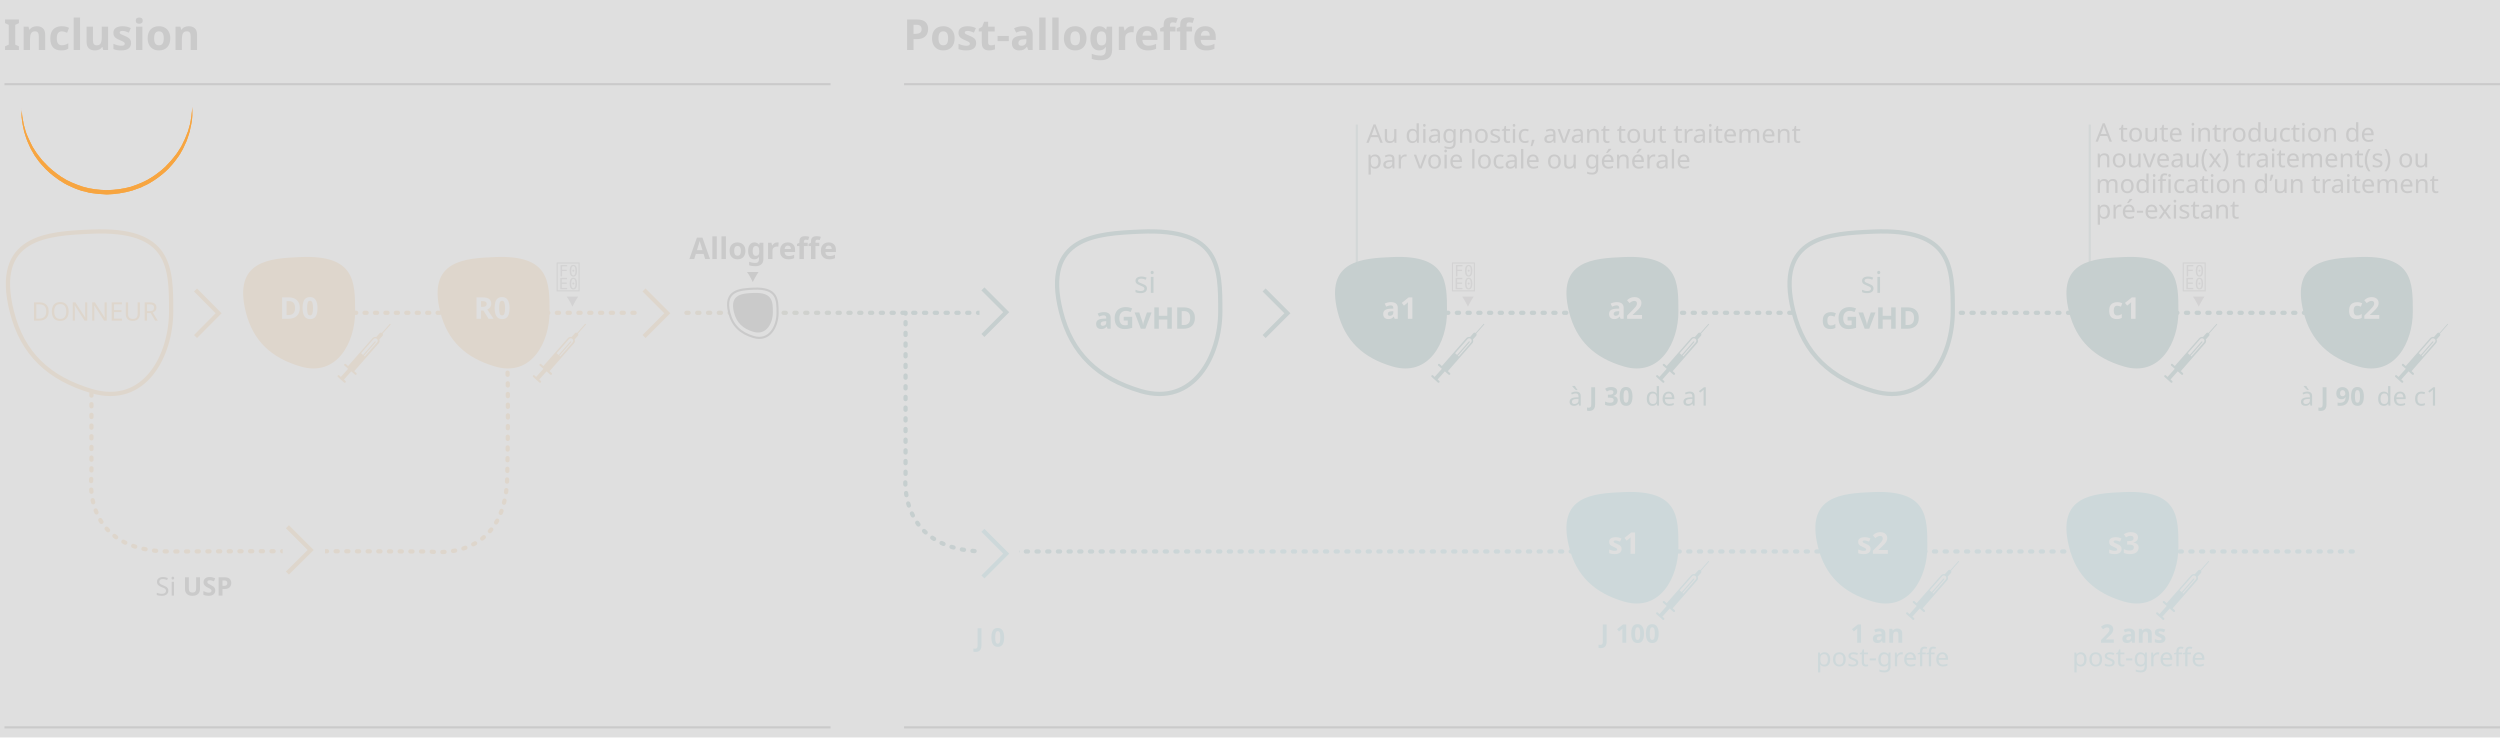
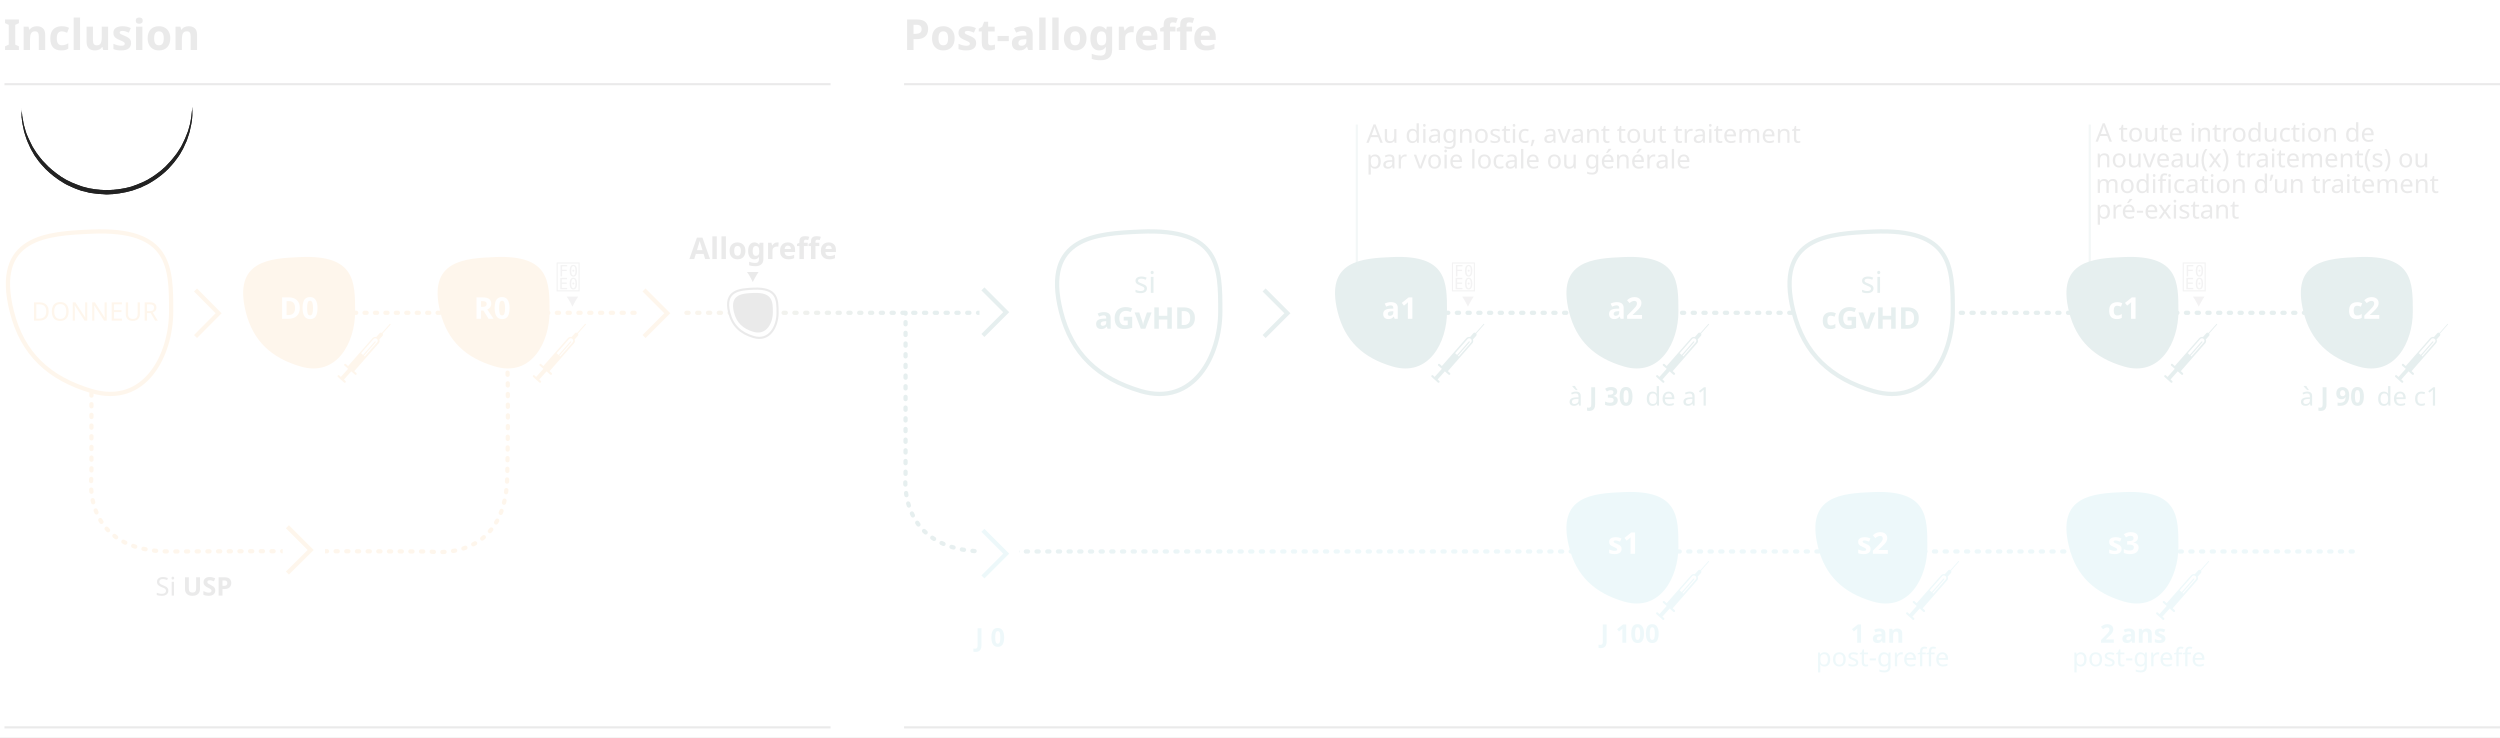
<svg xmlns="http://www.w3.org/2000/svg" version="1.1" x="0px" y="0px" width="1170px" height="345px" viewBox="0 0 1170 345" enable-background="new 0 0 1170 345" xml:space="preserve">
  <rect id="calqueBack" fill="#FFFFFF" width="1170" height="345" />
  <line fill="#FFFFFF" x1="256.1" y1="146.4" x2="463.3" y2="146.4" />
  <linearGradient id="SVGID_1_" gradientUnits="userSpaceOnUse" x1="255.052" y1="146.364" x2="464.272" y2="146.364">
    <stop offset="0.225" style="stop-color:#F7A541" />
    <stop offset="0.804" style="stop-color:#055759" />
  </linearGradient>
  <line fill="none" stroke="url(#SVGID_1_)" stroke-width="2" stroke-linecap="round" stroke-miterlimit="10" x1="256.1" y1="146.4" x2="256.6" y2="146.4" />
  <linearGradient id="SVGID_2_" gradientUnits="userSpaceOnUse" x1="255.052" y1="146.364" x2="464.272" y2="146.364">
    <stop offset="0.225" style="stop-color:#F7A541" />
    <stop offset="0.804" style="stop-color:#055759" />
  </linearGradient>
  <line fill="none" stroke="url(#SVGID_2_)" stroke-width="2" stroke-linecap="round" stroke-miterlimit="10" stroke-dasharray="1.011,4.043" x1="260.6" y1="146.4" x2="460.8" y2="146.4" />
  <linearGradient id="SVGID_3_" gradientUnits="userSpaceOnUse" x1="255.052" y1="146.364" x2="464.272" y2="146.364">
    <stop offset="0.225" style="stop-color:#F7A541" />
    <stop offset="0.804" style="stop-color:#055759" />
  </linearGradient>
  <line fill="none" stroke="url(#SVGID_3_)" stroke-width="2" stroke-linecap="round" stroke-miterlimit="10" x1="462.8" y1="146.4" x2="463.3" y2="146.4" />
  <line fill="#FFFFFF" x1="647.2" y1="146.4" x2="1088.7" y2="146.4" />
  <line fill="none" stroke="#055759" stroke-width="2" stroke-linecap="round" stroke-miterlimit="10" x1="647.2" y1="146.4" x2="647.7" y2="146.4" />
  <line fill="none" stroke="#055759" stroke-width="2" stroke-linecap="round" stroke-miterlimit="10" stroke-dasharray="1.004,4.014" x1="651.7" y1="146.4" x2="1086.2" y2="146.4" />
  <line fill="none" stroke="#055759" stroke-width="2" stroke-linecap="round" stroke-miterlimit="10" x1="1088.2" y1="146.4" x2="1088.7" y2="146.4" />
  <linearGradient id="SVGID_4_" gradientUnits="userSpaceOnUse" x1="422.662" y1="202.214" x2="1102.055" y2="202.214">
    <stop offset="1.237624e-02" style="stop-color:#055759" />
    <stop offset="0.26" style="stop-color:#4DBCCF" />
  </linearGradient>
  <line fill="none" stroke="#2C292D" stroke-miterlimit="10" x1="2.1" y1="39.4" x2="388.7" y2="39.4" />
  <line fill="#FFFFFF" x1="166.2" y1="146.4" x2="210.2" y2="146.4" />
  <line fill="none" stroke="#F7A541" stroke-width="2" stroke-linecap="round" stroke-miterlimit="10" x1="166.2" y1="146.4" x2="166.7" y2="146.4" />
  <line fill="none" stroke="#F7A541" stroke-width="2" stroke-linecap="round" stroke-miterlimit="10" stroke-dasharray="0.977,3.909" x1="170.6" y1="146.4" x2="207.7" y2="146.4" />
  <line fill="none" stroke="#F7A541" stroke-width="2" stroke-linecap="round" stroke-miterlimit="10" x1="209.7" y1="146.4" x2="210.2" y2="146.4" />
  <path fill="none" stroke="url(#SVGID_4_)" stroke-width="2" stroke-linecap="round" stroke-miterlimit="10" stroke-dasharray="1,4" d="M1101.1,258.1c0,0-594,0-640,0c-41.5,0-37.3-35.1-37.3-35.1v-76.6" />
  <path fill="none" id="agvhd" stroke="#055759" stroke-width="2" stroke-miterlimit="10" d="M571.1,145.7c0-20.6-0.1-38.9-37.3-37.3c-20.6,0.9-46.1,2.2-37.3,37.3c5,20,17.5,31.4,37.3,37.3C558.8,190.4,571.1,166.3,571.1,145.7" />
  <path fill="none" stroke="#F7A541" stroke-width="2" stroke-linecap="round" stroke-miterlimit="10" stroke-dasharray="1,4" d="M237.4,169.4c0,0,0.7,12.7,0,53.6c-0.7,40.9-36.2,35.1-36.2,35.1s-75.1-0.3-121.1,0C37.6,258.4,42.8,223,42.8,223v-46.1" />
  <path fill="#FFFFFF" id="donneur" stroke="#F7A541" stroke-width="2" stroke-miterlimit="10" d="M80.1,145.7c0-20.6-0.1-38.9-37.3-37.3c-20.6,0.9-46.1,2.2-37.3,37.3c5,20,17.5,31.4,37.3,37.3C67.8,190.4,80.1,166.3,80.1,145.7" />
  <path fill="#F7A541" id="D0" d="M166.2,145.9c0-14.1,0-26.7-25.6-25.6c-14.1,0.6-31.6,1.5-25.6,25.6c3.4,13.7,12,21.6,25.6,25.6C157.8,176.6,166.2,160.1,166.2,145.9" />
  <path fill="#F7A541" id="R0" d="M257.2,145.9c0-14.1,0-26.7-25.6-25.6c-14.1,0.6-31.6,1.5-25.6,25.6c3.4,13.7,12,21.6,25.6,25.6C248.8,176.6,257.2,160.1,257.2,145.9" />
  <path fill="#FFFFFF" stroke="#2C292D" stroke-miterlimit="10" d="M363.9,146.4c0-6.2,0-11.8-11.3-11.3c-6.2,0.3-14,0.7-11.3,11.3c1.5,6,5.3,9.5,11.3,11.3C360.2,160,363.9,152.7,363.9,146.4" />
  <text transform="matrix(1 0 0 1 14.7481 150.0598)" fill="#F7A541" font-family="'Helvetica 55 Roman'" font-size="12px">DONNEUR</text>
  <text transform="matrix(1 0 0 1 72.7481 278.7265)" fill="#2C292D" font-family="'Helvetica 55 Roman'" font-size="12px">Si <tspan font-weight="bold">USP</tspan>
  </text>
  <text class="svgText" transform="matrix(1 0 0 1 130.7483 149.1893)" fill="#FFFFFF" font-family="'Helvetica 55 Roman'" font-size="14px" font-weight="bold">D0</text>
  <text class="svgText" transform="matrix(1 0 0 1 221.7483 149.1893)" fill="#FFFFFF" font-family="'Helvetica 55 Roman'" font-size="14px" font-weight="bold">R0</text>
  <text transform="matrix(1 0 0 1 1.7192 23.3976)" fill="#2C292D" font-family="'Helvetica 55 Roman'" font-size="20px" font-weight="bold">Inclusion</text>
  <polyline fill="none" stroke="#F7A541" stroke-width="2" stroke-miterlimit="10" points="91.5,135.7 102.3,146.6 91.5,157.5" />
  <rect x="132.3" y="243.4" fill="#FFFFFF" width="19.8" height="25.8" />
  <rect x="299.2" y="133.4" fill="#FFFFFF" width="19.8" height="25.8" />
  <polyline fill="none" stroke="#F7A541" stroke-width="2" stroke-miterlimit="10" points="134.5,246.5 145.4,257.4 134.5,268.2" />
  <path id="a1" fill="#055759" d="M677.2,145.9c0-14.1,0-26.7-25.6-25.6c-14.1,0.6-31.6,1.5-25.6,25.6c3.4,13.7,12,21.6,25.6,25.6C668.8,176.6,677.2,160.1,677.2,145.9" />
  <path id="a2" fill="#055759" d="M785.5,145.9c0-14.1,0-26.7-25.6-25.6c-14.1,0.6-31.6,1.5-25.6,25.6c3.4,13.7,12,21.6,25.6,25.6C777,176.6,785.5,160.1,785.5,145.9" />
  <path id="c1" fill="#055759" d="M1019.5,145.9c0-14.1,0-26.7-25.6-25.6c-14.1,0.6-31.6,1.5-25.6,25.6c3.4,13.7,12,21.6,25.6,25.6C1011,176.6,1019.5,160.1,1019.5,145.9" />
  <path id="c2" fill="#055759" d="M1129.2,145.9c0-14.1,0-26.7-25.6-25.6c-14.1,0.6-31.6,1.5-25.6,25.6c3.4,13.7,12,21.6,25.6,25.6C1120.8,176.6,1129.2,160.1,1129.2,145.9" />
  <text transform="matrix(1 0 0 1 530.6944 137.0598)">
    <tspan x="0" y="0" fill="#055759" font-family="'Helvetica 55 Roman'" font-size="14px">si</tspan>
    <tspan x="-18.3" y="16.8" fill="#055759" font-family="'Helvetica 55 Roman'" font-size="14px" font-weight="bold">aGvHD</tspan>
  </text>
  <text transform="matrix(1 0 0 1 322.6251 121.231)" fill="#2C292D" font-family="'Helvetica 55 Roman'" font-size="14px" font-weight="bold">Allogreffe</text>
  <text transform="matrix(1 0 0 1 639.4602 66.8286)">
    <tspan x="0" y="0" fill="#2C292D" font-family="'Helvetica 55 Roman'" font-size="12px">Au diagnostic, avant tout traitement</tspan>
    <tspan x="0" y="12" fill="#2C292D" font-family="'Helvetica 55 Roman'" font-size="12px">par voie locale ou générale</tspan>
  </text>
  <text class="svgText" transform="matrix(1 0 0 1 646.7484 149.1893)" fill="#FFFFFF" font-family="'Helvetica 55 Roman'" font-size="14px" font-weight="bold">a1</text>
  <text class="svgText" transform="matrix(1 0 0 1 752.4642 149.1893)" fill="#FFFFFF" font-family="'Helvetica 55 Roman'" font-size="14px" font-weight="bold">a2</text>
  <text class="svgText" transform="matrix(1 0 0 1 986.4641 149.1893)" fill="#FFFFFF" font-family="'Helvetica 55 Roman'" font-size="14px" font-weight="bold">c1</text>
  <text class="svgText" transform="matrix(1 0 0 1 1098.748 149.1893)" fill="#FFFFFF" font-family="'Helvetica 55 Roman'" font-size="14px" font-weight="bold">c2</text>
  <text transform="matrix(1 0 0 1 422.7192 23.3976)" fill="#2C292D" font-family="'Helvetica 55 Roman'" font-size="20px" font-weight="bold">Post-allogreffe</text>
  <line fill="none" stroke="#2C292D" stroke-miterlimit="10" x1="423.1" y1="39.4" x2="1170.3" y2="39.4" />
  <line fill="none" stroke="#2C292D" stroke-miterlimit="10" x1="2.1" y1="340.4" x2="388.7" y2="340.4" />
  <line fill="none" stroke="#2C292D" stroke-miterlimit="10" x1="423.1" y1="340.4" x2="1170.3" y2="340.4" />
  <polyline fill="none" stroke="#055759" stroke-width="2" stroke-miterlimit="10" points="591.6,135.7 602.5,146.6 591.6,157.5" />
  <rect x="458.4" y="245.2" fill="#FFFFFF" width="18.5" height="25.8" />
  <polyline fill="none" stroke="#45BCCC" stroke-width="2" stroke-miterlimit="10" points="460,248.2 470.9,259.1 460,270" />
  <rect x="458.4" y="132.2" fill="#FFFFFF" width="18.5" height="25.8" />
  <polyline fill="none" stroke="#055759" stroke-width="2" stroke-miterlimit="10" points="460,135.2 470.9,146.1 460,157  " />
  <text transform="matrix(1 0 0 1 734.0214 189.8119)">
    <tspan x="0" y="0" fill="#055759" font-family="'Helvetica 55 Roman'" font-size="12px">à </tspan>
    <tspan x="9.6" y="0" fill="#055759" font-family="'Helvetica 55 Roman'" font-size="12px" font-weight="bold">J 30</tspan>
    <tspan x="32.9" y="0" fill="#055759" font-family="'Helvetica 55 Roman'" font-size="12px"> de a1</tspan>
  </text>
  <text transform="matrix(1 0 0 1 1076.306 189.8119)">
    <tspan x="0" y="0" fill="#055759" font-family="'Helvetica 55 Roman'" font-size="12px">à </tspan>
    <tspan x="9.6" y="0" fill="#055759" font-family="'Helvetica 55 Roman'" font-size="12px" font-weight="bold">J 90</tspan>
    <tspan x="32.9" y="0" fill="#055759" font-family="'Helvetica 55 Roman'" font-size="12px"> de c1</tspan>
  </text>
  <path id="s1" fill="#45BCCC" d="M785.5,255.9c0-14.1,0-26.7-25.6-25.6c-14.1,0.6-31.6,1.5-25.6,25.6c3.4,13.7,12,21.6,25.6,25.6C777,286.6,785.5,270.1,785.5,255.9" />
  <path id="s2" fill="#45BCCC" d="M902,255.9c0-14.1,0-26.7-25.6-25.6c-14.1,0.6-31.6,1.5-25.6,25.6c3.4,13.7,12,21.6,25.6,25.6C893.6,286.6,902,270.1,902,255.9" />
  <path id="s3" fill="#45BCCC" d="M1019.5,255.9c0-14.1,0-26.7-25.6-25.6c-14.1,0.6-31.6,1.5-25.6,25.6c3.4,13.7,12,21.6,25.6,25.6C1011,286.6,1019.5,270.1,1019.5,255.9" />
  <text class="svgText" transform="matrix(1 0 0 1 752.4642 259.1893)" fill="#FFFFFF" font-family="'Helvetica 55 Roman'" font-size="14px" font-weight="bold">s1</text>
  <text class="svgText" transform="matrix(1 0 0 1 869.001 259.1893)" fill="#FFFFFF" font-family="'Helvetica 55 Roman'" font-size="14px" font-weight="bold">s2</text>
  <text class="svgText" transform="matrix(1 0 0 1 986.4641 259.1893)" fill="#FFFFFF" font-family="'Helvetica 55 Roman'" font-size="14px" font-weight="bold">s3</text>
  <path fill="#FFFFFF" stroke="#055759" stroke-width="2" stroke-miterlimit="10" d="M913.9,145.7c0-20.6-0.1-38.9-37.3-37.3c-20.6,0.9-46.1,2.2-37.3,37.3c5,20,17.5,31.4,37.3,37.3C901.7,190.4,913.9,166.3,913.9,145.7" />
  <text transform="matrix(1 0 0 1 870.7269 137.0598)">
    <tspan x="0" y="0" fill="#055759" font-family="'Helvetica 55 Roman'" font-size="14px">si</tspan>
    <tspan x="-18.3" y="16.8" fill="#055759" font-family="'Helvetica 55 Roman'" font-size="14px" font-weight="bold">cGvHD</tspan>
  </text>
  <text transform="matrix(1 0 0 1 749.0214 300.8119)" fill="#4DBCCF" font-family="'Helvetica 55 Roman'" font-size="12px" font-weight="bold">J 100</text>
  <text transform="matrix(1 0 0 1 456.4316 302.5934)" fill="#4DBCCF" font-family="'Helvetica 55 Roman'" font-size="12px" font-weight="bold">J 0</text>
  <text transform="matrix(1 0 0 1 866.0155 300.8119)">
    <tspan x="0" y="0" fill="#4DBCCF" font-family="'Helvetica 55 Roman'" font-size="12px" font-weight="bold">1 an</tspan>
    <tspan x="-16.2" y="11" fill="#4DBCCF" font-family="'Helvetica 55 Roman'" font-size="12px">post-greffe</tspan>
  </text>
  <text transform="matrix(1 0 0 1 982.7938 300.8119)">
    <tspan x="0" y="0" fill="#4DBCCF" font-family="'Helvetica 55 Roman'" font-size="12px" font-weight="bold">2 ans</tspan>
    <tspan x="-13" y="11" fill="#4DBCCF" font-family="'Helvetica 55 Roman'" font-size="12px">post-greffe</tspan>
  </text>
  <line opacity="0.5" fill="none" stroke="#055759" stroke-miterlimit="10" x1="635" y1="126.3" x2="635" y2="58.3" />
  <line opacity="0.5" fill="none" stroke="#055759" stroke-miterlimit="10" x1="978" y1="126.3" x2="978" y2="58.3" />
  <g opacity="0.6">
    <rect x="675.1" y="121.3" fill="none" width="23.9" height="22.9" />
    <text transform="matrix(1 0 0 1 679.0051 135.353)" fill="#2C292D" font-family="'FontAwesome'" font-size="16px"></text>
    <path fill="#2C292D" d="M687,143.5c0,0,1.6-3.2,2.7-4.7h-5.4C685.4,140.3,687,143.5,687,143.5z" />
  </g>
  <rect x="256.1" y="121.3" fill="none" width="23.9" height="22.9" />
  <text transform="matrix(1 0 0 1 259.9941 135.353)" opacity="0.6" fill="#2C292D" font-family="'FontAwesome'" font-size="16px"></text>
  <path opacity="0.6" fill="#2C292D" d="M267.9,143.5c0,0,1.6-3.2,2.7-4.7h-5.4C266.4,140.3,267.9,143.5,267.9,143.5z" />
  <path fill="#2C292D" d="M352.3,132c0,0,1.6-3.2,2.7-4.7h-5.4C350.8,128.8,352.3,132,352.3,132z" />
  <g opacity="0.6">
    <rect x="1017.1" y="121.3" fill="none" width="23.9" height="22.9" />
    <text transform="matrix(1 0 0 1 1021.005 135.353)" fill="#2C292D" font-family="'FontAwesome'" font-size="16px"></text>
    <path fill="#2C292D" d="M1029,143.5c0,0,1.6-3.2,2.7-4.7h-5.4C1027.4,140.3,1029,143.5,1029,143.5z" />
  </g>
  <polyline fill="none" stroke="#F7A541" stroke-width="2" stroke-miterlimit="10" points="301.4,135.7 312.3,146.6 301.4,157.5  " />
  <path fill="#2C292D" d="M361.7,146.2c0-5,0-9.5-9.1-9.1c-5,0.2-11.3,0.5-9.1,9.1c1.2,4.9,4.3,7.7,9.1,9.1   C358.7,157.1,361.7,151.2,361.7,146.2" />
  <rect x="980.7" y="57.7" fill="none" width="176.3" height="63.3" />
  <text transform="matrix(1 0 0 1 980.722 66.299)">
    <tspan x="0" y="0" fill="#2C292D" font-family="'Helvetica 55 Roman'" font-size="12px">A toute introduction de </tspan>
    <tspan x="0" y="12" fill="#2C292D" font-family="'Helvetica 55 Roman'" font-size="12px">nouveau(x) traitement(s) ou </tspan>
    <tspan x="0" y="24" fill="#2C292D" font-family="'Helvetica 55 Roman'" font-size="12px">modification d’un traitement </tspan>
    <tspan x="0" y="36" fill="#2C292D" font-family="'Helvetica 55 Roman'" font-size="12px">pré-existant</tspan>
  </text>
  <path fill="#055759" d="M799.5,151.6l-3.7,4.2c-0.4-0.2-0.8-0.2-1.1,0.2l-1.5,1.7c-0.6-0.1-1.3,0-1.8,0.6l-11.4,13l-1-0.9  c-0.2-0.2-0.5-0.2-0.7,0c-0.2,0.2-0.2,0.5,0,0.7l1.7,1.5l-3.4,3.8l-0.7-0.7c-0.2-0.2-0.5-0.2-0.7,0c-0.2,0.2-0.2,0.5,0,0.7  l2.9,2.6c0.2,0.2,0.5,0.2,0.7,0c0.2-0.2,0.2-0.5,0-0.7l-0.8-0.7l3.4-3.8l1.7,1.5c0.2,0.2,0.5,0.2,0.7,0c0.2-0.2,0.2-0.5,0-0.7  l-1-0.9l11.4-13c0.5-0.5,0.6-1.2,0.3-1.8l1.5-1.7c0.3-0.3,0.3-0.7,0.1-1.1l3.7-4.2c0.1-0.1,0.1-0.2,0-0.2  C799.6,151.5,799.5,151.5,799.5,151.6z M793.6,160.2l-5.8,6.6l-0.4-0.3l5.5-6.3c0.1-0.1,0.1-0.3,0-0.4c-0.1-0.1-0.3-0.1-0.4,0  l-5.5,6.3l-0.9-0.8l5.8-6.6c0.4-0.5,1.1-0.5,1.6-0.1C794,159,794,159.7,793.6,160.2z" />
  <path fill="#055759" d="M694.3,151.6l-3.7,4.2c-0.4-0.2-0.8-0.2-1.1,0.2l-1.5,1.7c-0.6-0.1-1.3,0-1.8,0.6l-11.4,13l-1-0.9    c-0.2-0.2-0.5-0.2-0.7,0c-0.2,0.2-0.2,0.5,0,0.7l1.7,1.5l-3.4,3.8l-0.7-0.7c-0.2-0.2-0.5-0.2-0.7,0c-0.2,0.2-0.2,0.5,0,0.7    l2.9,2.6c0.2,0.2,0.5,0.2,0.7,0c0.2-0.2,0.2-0.5,0-0.7l-0.8-0.7l3.4-3.8l1.7,1.5c0.2,0.2,0.5,0.2,0.7,0c0.2-0.2,0.2-0.5,0-0.7    l-1-0.9l11.4-13c0.5-0.5,0.6-1.2,0.3-1.8l1.5-1.7c0.3-0.3,0.3-0.7,0.1-1.1l3.7-4.2c0.1-0.1,0.1-0.2,0-0.2    C694.5,151.5,694.4,151.5,694.3,151.6z M688.5,160.2l-5.8,6.6l-0.4-0.3l5.5-6.3c0.1-0.1,0.1-0.3,0-0.4c-0.1-0.1-0.3-0.1-0.4,0    l-5.5,6.3l-0.9-0.8l5.8-6.6c0.4-0.5,1.1-0.5,1.6-0.1C688.8,159,688.9,159.7,688.5,160.2z" />
  <path fill="#F7A541" d="M273.8,151.6l-3.7,4.2c-0.4-0.2-0.8-0.2-1.1,0.2l-1.5,1.7c-0.6-0.1-1.3,0-1.8,0.6l-11.4,13l-1-0.9    c-0.2-0.2-0.5-0.2-0.7,0c-0.2,0.2-0.2,0.5,0,0.7l1.7,1.5l-3.4,3.8l-0.7-0.7c-0.2-0.2-0.5-0.2-0.7,0c-0.2,0.2-0.2,0.5,0,0.7    l2.9,2.6c0.2,0.2,0.5,0.2,0.7,0c0.2-0.2,0.2-0.5,0-0.7l-0.7-0.7l3.4-3.8l1.7,1.5c0.2,0.2,0.5,0.2,0.7,0c0.2-0.2,0.2-0.5,0-0.7    l-1-0.9l11.4-13c0.5-0.5,0.6-1.2,0.3-1.8l1.5-1.7c0.3-0.3,0.3-0.7,0.1-1.1l3.7-4.2c0.1-0.1,0.1-0.2,0-0.2    C274,151.5,273.9,151.5,273.8,151.6z M268,160.2l-5.8,6.6l-0.4-0.3l5.5-6.3c0.1-0.1,0.1-0.3,0-0.4c-0.1-0.1-0.3-0.1-0.4,0    l-5.5,6.3l-0.9-0.8l5.8-6.6c0.4-0.5,1.1-0.5,1.6-0.1C268.3,159,268.4,159.7,268,160.2z" />
  <path fill="#F7A541" d="M182.4,151.6l-3.7,4.2c-0.4-0.2-0.8-0.2-1.1,0.2l-1.5,1.7c-0.6-0.1-1.3,0-1.8,0.6l-11.4,13l-1-0.9    c-0.2-0.2-0.5-0.2-0.7,0c-0.2,0.2-0.2,0.5,0,0.7l1.7,1.5l-3.4,3.8l-0.7-0.7c-0.2-0.2-0.5-0.2-0.7,0c-0.2,0.2-0.2,0.5,0,0.7    l2.9,2.6c0.2,0.2,0.5,0.2,0.7,0c0.2-0.2,0.2-0.5,0-0.7l-0.7-0.7l3.4-3.8l1.7,1.5c0.2,0.2,0.5,0.2,0.7,0c0.2-0.2,0.2-0.5,0-0.7    l-1-0.9l11.4-13c0.5-0.5,0.6-1.2,0.3-1.8l1.5-1.7c0.3-0.3,0.3-0.7,0.1-1.1l3.7-4.2c0.1-0.1,0.1-0.2,0-0.2    C182.6,151.5,182.5,151.5,182.4,151.6z M176.5,160.2l-5.8,6.6l-0.4-0.3l5.5-6.3c0.1-0.1,0.1-0.3,0-0.4c-0.1-0.1-0.3-0.1-0.4,0    l-5.5,6.3l-0.9-0.8l5.8-6.6c0.4-0.5,1.1-0.5,1.6-0.1C176.9,159,176.9,159.7,176.5,160.2z" />
  <path fill="#055759" d="M1145.4,151.6l-3.7,4.2c-0.4-0.2-0.8-0.2-1.1,0.2l-1.5,1.7c-0.6-0.1-1.3,0-1.8,0.6l-11.4,13l-1-0.9    c-0.2-0.2-0.5-0.2-0.7,0c-0.2,0.2-0.2,0.5,0,0.7l1.7,1.5l-3.4,3.8l-0.8-0.7c-0.2-0.2-0.5-0.2-0.7,0c-0.2,0.2-0.2,0.5,0,0.7    l2.9,2.6c0.2,0.2,0.5,0.2,0.7,0c0.2-0.2,0.2-0.5,0-0.7l-0.8-0.7l3.4-3.8l1.7,1.5c0.2,0.2,0.5,0.2,0.7,0c0.2-0.2,0.2-0.5,0-0.7    l-1-0.9l11.4-13c0.5-0.5,0.6-1.2,0.3-1.8l1.5-1.7c0.3-0.3,0.3-0.7,0.1-1.1l3.7-4.2c0.1-0.1,0.1-0.2,0-0.2    C1145.6,151.5,1145.5,151.5,1145.4,151.6z M1139.5,160.2l-5.8,6.6l-0.4-0.3l5.5-6.3c0.1-0.1,0.1-0.3,0-0.4c-0.1-0.1-0.3-0.1-0.4,0    l-5.5,6.3l-0.9-0.8l5.8-6.6c0.4-0.5,1.1-0.5,1.6-0.1C1139.9,159,1140,159.7,1139.5,160.2z" />
  <path fill="#055759" d="M1037.3,151.6l-3.7,4.2c-0.4-0.2-0.8-0.2-1.1,0.2l-1.5,1.7c-0.6-0.1-1.3,0-1.8,0.6l-11.4,13l-1-0.9    c-0.2-0.2-0.5-0.2-0.7,0c-0.2,0.2-0.2,0.5,0,0.7l1.7,1.5l-3.4,3.8l-0.7-0.7c-0.2-0.2-0.5-0.2-0.7,0c-0.2,0.2-0.2,0.5,0,0.7    l2.9,2.6c0.2,0.2,0.5,0.2,0.7,0c0.2-0.2,0.2-0.5,0-0.7l-0.8-0.7l3.4-3.8l1.7,1.5c0.2,0.2,0.5,0.2,0.7,0c0.2-0.2,0.2-0.5,0-0.7    l-1-0.9l11.4-13c0.5-0.5,0.6-1.2,0.3-1.8l1.5-1.7c0.3-0.3,0.3-0.7,0.1-1.1l3.7-4.2c0.1-0.1,0.1-0.2,0-0.2    C1037.4,151.5,1037.3,151.5,1037.3,151.6z M1031.4,160.2l-5.8,6.6l-0.4-0.3l5.5-6.3c0.1-0.1,0.1-0.3,0-0.4c-0.1-0.1-0.3-0.1-0.4,0    l-5.5,6.3l-0.9-0.8l5.8-6.6c0.4-0.5,1.1-0.5,1.6-0.1C1031.8,159,1031.8,159.7,1031.4,160.2z" />
  <path fill="#4DBCCF" d="M799.5,262.6l-3.7,4.2c-0.4-0.2-0.8-0.2-1.1,0.2l-1.5,1.7c-0.6-0.1-1.3,0-1.8,0.6l-11.4,13l-1-0.9    c-0.2-0.2-0.5-0.2-0.7,0c-0.2,0.2-0.2,0.5,0,0.7l1.7,1.5l-3.4,3.8l-0.7-0.7c-0.2-0.2-0.5-0.2-0.7,0c-0.2,0.2-0.2,0.5,0,0.7    l2.9,2.6c0.2,0.2,0.5,0.2,0.7,0c0.2-0.2,0.2-0.5,0-0.7l-0.8-0.7l3.4-3.8l1.7,1.5c0.2,0.2,0.5,0.2,0.7,0c0.2-0.2,0.2-0.5,0-0.7    l-1-0.9l11.4-13c0.5-0.5,0.6-1.2,0.3-1.8l1.5-1.7c0.3-0.3,0.3-0.7,0.1-1.1l3.7-4.2c0.1-0.1,0.1-0.2,0-0.2    C799.6,262.5,799.5,262.5,799.5,262.6z M793.6,271.2l-5.8,6.6l-0.4-0.3l5.5-6.3c0.1-0.1,0.1-0.3,0-0.4c-0.1-0.1-0.3-0.1-0.4,0    l-5.5,6.3l-0.9-0.8l5.8-6.6c0.4-0.5,1.1-0.5,1.6-0.1C794,270,794,270.7,793.6,271.2z" />
  <path fill="#4DBCCF" d="M916.5,262.6l-3.7,4.2c-0.4-0.2-0.8-0.2-1.1,0.2l-1.5,1.7c-0.6-0.1-1.3,0-1.8,0.6l-11.4,13l-1-0.9    c-0.2-0.2-0.5-0.2-0.7,0c-0.2,0.2-0.2,0.5,0,0.7l1.7,1.5l-3.4,3.8l-0.7-0.7c-0.2-0.2-0.5-0.2-0.7,0c-0.2,0.2-0.2,0.5,0,0.7    l2.9,2.6c0.2,0.2,0.5,0.2,0.7,0c0.2-0.2,0.2-0.5,0-0.7l-0.8-0.7l3.4-3.8l1.7,1.5c0.2,0.2,0.5,0.2,0.7,0c0.2-0.2,0.2-0.5,0-0.7    l-1-0.9l11.4-13c0.5-0.5,0.6-1.2,0.3-1.8l1.5-1.7c0.3-0.3,0.3-0.7,0.1-1.1l3.7-4.2c0.1-0.1,0.1-0.2,0-0.2    C916.6,262.5,916.5,262.5,916.5,262.6z M910.6,271.2l-5.8,6.6l-0.4-0.3l5.5-6.3c0.1-0.1,0.1-0.3,0-0.4c-0.1-0.1-0.3-0.1-0.4,0    l-5.5,6.3l-0.9-0.8l5.8-6.6c0.4-0.5,1.1-0.5,1.6-0.1C911,270,911,270.7,910.6,271.2z" />
  <path fill="#4DBCCF" d="M1033.5,262.6l-3.7,4.2c-0.4-0.2-0.8-0.2-1.1,0.2l-1.5,1.7c-0.6-0.1-1.3,0-1.8,0.6l-11.4,13l-1-0.9    c-0.2-0.2-0.5-0.2-0.7,0c-0.2,0.2-0.2,0.5,0,0.7l1.7,1.5l-3.4,3.8l-0.7-0.7c-0.2-0.2-0.5-0.2-0.7,0c-0.2,0.2-0.2,0.5,0,0.7    l2.9,2.6c0.2,0.2,0.5,0.2,0.7,0c0.2-0.2,0.2-0.5,0-0.7l-0.8-0.7l3.4-3.8l1.7,1.5c0.2,0.2,0.5,0.2,0.7,0c0.2-0.2,0.2-0.5,0-0.7    l-1-0.9l11.4-13c0.5-0.5,0.6-1.2,0.3-1.8l1.5-1.7c0.3-0.3,0.3-0.7,0.1-1.1l3.7-4.2c0.1-0.1,0.1-0.2,0-0.2    C1033.6,262.5,1033.5,262.5,1033.5,262.6z M1027.6,271.2l-5.8,6.6l-0.4-0.3l5.5-6.3c0.1-0.1,0.1-0.3,0-0.4c-0.1-0.1-0.3-0.1-0.4,0    l-5.5,6.3l-0.9-0.8l5.8-6.6c0.4-0.5,1.1-0.5,1.6-0.1C1028,270,1028,270.7,1027.6,271.2z" />
-   <rect opacity=".9" id="calqueLoading" fill="#DBDBDB" width="1170" height="345" />
+   <rect opacity=".9" id="calqueLoading" fill="#FFFFFF" width="1170" height="345" />
  <defs>
    <filter id="uil-ring-shadow" x="-100%" y="-100%" width="300%" height="300%">
      <feOffset result="offOut" in="SourceGraphic" dx="0" dy="0" />
      <feGaussianBlur result="blurOut" in="offOut" stdDeviation="0" />
      <feBlend in="SourceGraphic" in2="blurOut" mode="normal" />
    </filter>
  </defs>
-   <path id="ring" d="M10,50c0,0,0,0.5,0.1,1.4c0,0.5,0.1,1,0.2,1.7c0,0.3,0.1,0.7,0.1,1.1c0.1,0.4,0.1,0.8,0.2,1.2c0.2,0.8,0.3,1.8,0.5,2.8 c0.3,1,0.6,2.1,0.9,3.2c0.3,1.1,0.9,2.3,1.4,3.5c0.5,1.2,1.2,2.4,1.8,3.7c0.3,0.6,0.8,1.2,1.2,1.9c0.4,0.6,0.8,1.3,1.3,1.9 c1,1.2,1.9,2.6,3.1,3.7c2.2,2.5,5,4.7,7.9,6.7c3,2,6.5,3.4,10.1,4.6c3.6,1.1,7.5,1.5,11.2,1.6c4-0.1,7.7-0.6,11.3-1.6 c3.6-1.2,7-2.6,10-4.6c3-2,5.8-4.2,7.9-6.7c1.2-1.2,2.1-2.5,3.1-3.7c0.5-0.6,0.9-1.3,1.3-1.9c0.4-0.6,0.8-1.3,1.2-1.9 c0.6-1.3,1.3-2.5,1.8-3.7c0.5-1.2,1-2.4,1.4-3.5c0.3-1.1,0.6-2.2,0.9-3.2c0.2-1,0.4-1.9,0.5-2.8c0.1-0.4,0.1-0.8,0.2-1.2 c0-0.4,0.1-0.7,0.1-1.1c0.1-0.7,0.1-1.2,0.2-1.7C90,50.5,90,50,90,50s0,0.5,0,1.4c0,0.5,0,1,0,1.7c0,0.3,0,0.7,0,1.1 c0,0.4-0.1,0.8-0.1,1.2c-0.1,0.9-0.2,1.8-0.4,2.8c-0.2,1-0.5,2.1-0.7,3.3c-0.3,1.2-0.8,2.4-1.2,3.7c-0.2,0.7-0.5,1.3-0.8,1.9 c-0.3,0.7-0.6,1.3-0.9,2c-0.3,0.7-0.7,1.3-1.1,2c-0.4,0.7-0.7,1.4-1.2,2c-1,1.3-1.9,2.7-3.1,4c-2.2,2.7-5,5-8.1,7.1 c-0.8,0.5-1.6,1-2.4,1.5c-0.8,0.5-1.7,0.9-2.6,1.3L66,87.7l-1.4,0.5c-0.9,0.3-1.8,0.7-2.8,1c-3.8,1.1-7.9,1.7-11.8,1.8L47,90.8 c-1,0-2-0.2-3-0.3l-1.5-0.2l-0.7-0.1L41.1,90c-1-0.3-1.9-0.5-2.9-0.7c-0.9-0.3-1.9-0.7-2.8-1L34,87.7l-1.3-0.6 c-0.9-0.4-1.8-0.8-2.6-1.3c-0.8-0.5-1.6-1-2.4-1.5c-3.1-2.1-5.9-4.5-8.1-7.1c-1.2-1.2-2.1-2.7-3.1-4c-0.5-0.6-0.8-1.4-1.2-2 c-0.4-0.7-0.8-1.3-1.1-2c-0.3-0.7-0.6-1.3-0.9-2c-0.3-0.7-0.6-1.3-0.8-1.9c-0.4-1.3-0.9-2.5-1.2-3.7c-0.3-1.2-0.5-2.3-0.7-3.3 c-0.2-1-0.3-2-0.4-2.8c-0.1-0.4-0.1-0.8-0.1-1.2c0-0.4,0-0.7,0-1.1c0-0.7,0-1.2,0-1.7C10,50.5,10,50,10,50z" fill="#f7a541" filter="url(#uil-ring-shadow)">
+   <path id="ring" d="M10,50c0,0,0,0.5,0.1,1.4c0,0.5,0.1,1,0.2,1.7c0,0.3,0.1,0.7,0.1,1.1c0.1,0.4,0.1,0.8,0.2,1.2c0.2,0.8,0.3,1.8,0.5,2.8 c0.3,1,0.6,2.1,0.9,3.2c0.3,1.1,0.9,2.3,1.4,3.5c0.5,1.2,1.2,2.4,1.8,3.7c0.3,0.6,0.8,1.2,1.2,1.9c0.4,0.6,0.8,1.3,1.3,1.9 c1,1.2,1.9,2.6,3.1,3.7c2.2,2.5,5,4.7,7.9,6.7c3,2,6.5,3.4,10.1,4.6c3.6,1.1,7.5,1.5,11.2,1.6c4-0.1,7.7-0.6,11.3-1.6 c3.6-1.2,7-2.6,10-4.6c3-2,5.8-4.2,7.9-6.7c1.2-1.2,2.1-2.5,3.1-3.7c0.5-0.6,0.9-1.3,1.3-1.9c0.4-0.6,0.8-1.3,1.2-1.9 c0.6-1.3,1.3-2.5,1.8-3.7c0.5-1.2,1-2.4,1.4-3.5c0.3-1.1,0.6-2.2,0.9-3.2c0.2-1,0.4-1.9,0.5-2.8c0.1-0.4,0.1-0.8,0.2-1.2 c0-0.4,0.1-0.7,0.1-1.1c0.1-0.7,0.1-1.2,0.2-1.7C90,50.5,90,50,90,50s0,0.5,0,1.4c0,0.5,0,1,0,1.7c0,0.3,0,0.7,0,1.1 c0,0.4-0.1,0.8-0.1,1.2c-0.1,0.9-0.2,1.8-0.4,2.8c-0.2,1-0.5,2.1-0.7,3.3c-0.3,1.2-0.8,2.4-1.2,3.7c-0.2,0.7-0.5,1.3-0.8,1.9 c-0.3,0.7-0.6,1.3-0.9,2c-0.3,0.7-0.7,1.3-1.1,2c-0.4,0.7-0.7,1.4-1.2,2c-1,1.3-1.9,2.7-3.1,4c-2.2,2.7-5,5-8.1,7.1 c-0.8,0.5-1.6,1-2.4,1.5c-0.8,0.5-1.7,0.9-2.6,1.3L66,87.7l-1.4,0.5c-0.9,0.3-1.8,0.7-2.8,1c-3.8,1.1-7.9,1.7-11.8,1.8L47,90.8 c-1,0-2-0.2-3-0.3l-1.5-0.2l-0.7-0.1L41.1,90c-1-0.3-1.9-0.5-2.9-0.7c-0.9-0.3-1.9-0.7-2.8-1L34,87.7l-1.3-0.6 c-0.9-0.4-1.8-0.8-2.6-1.3c-0.8-0.5-1.6-1-2.4-1.5c-3.1-2.1-5.9-4.5-8.1-7.1c-1.2-1.2-2.1-2.7-3.1-4c-0.5-0.6-0.8-1.4-1.2-2 c-0.4-0.7-0.8-1.3-1.1-2c-0.3-0.7-0.6-1.3-0.9-2c-0.3-0.7-0.6-1.3-0.8-1.9c-0.4-1.3-0.9-2.5-1.2-3.7c-0.3-1.2-0.5-2.3-0.7-3.3 c-0.2-1-0.3-2-0.4-2.8c-0.1-0.4-0.1-0.8-0.1-1.2c0-0.4,0-0.7,0-1.1c0-0.7,0-1.2,0-1.7C10,50.5,10,50,10,50z" fill="#222222" filter="url(#uil-ring-shadow)">
    <animateTransform attributeName="transform" type="rotate" from="0 50 50" to="360 50 50" repeatCount="indefinite" dur="1s">
	</animateTransform>
  </path>
</svg>
